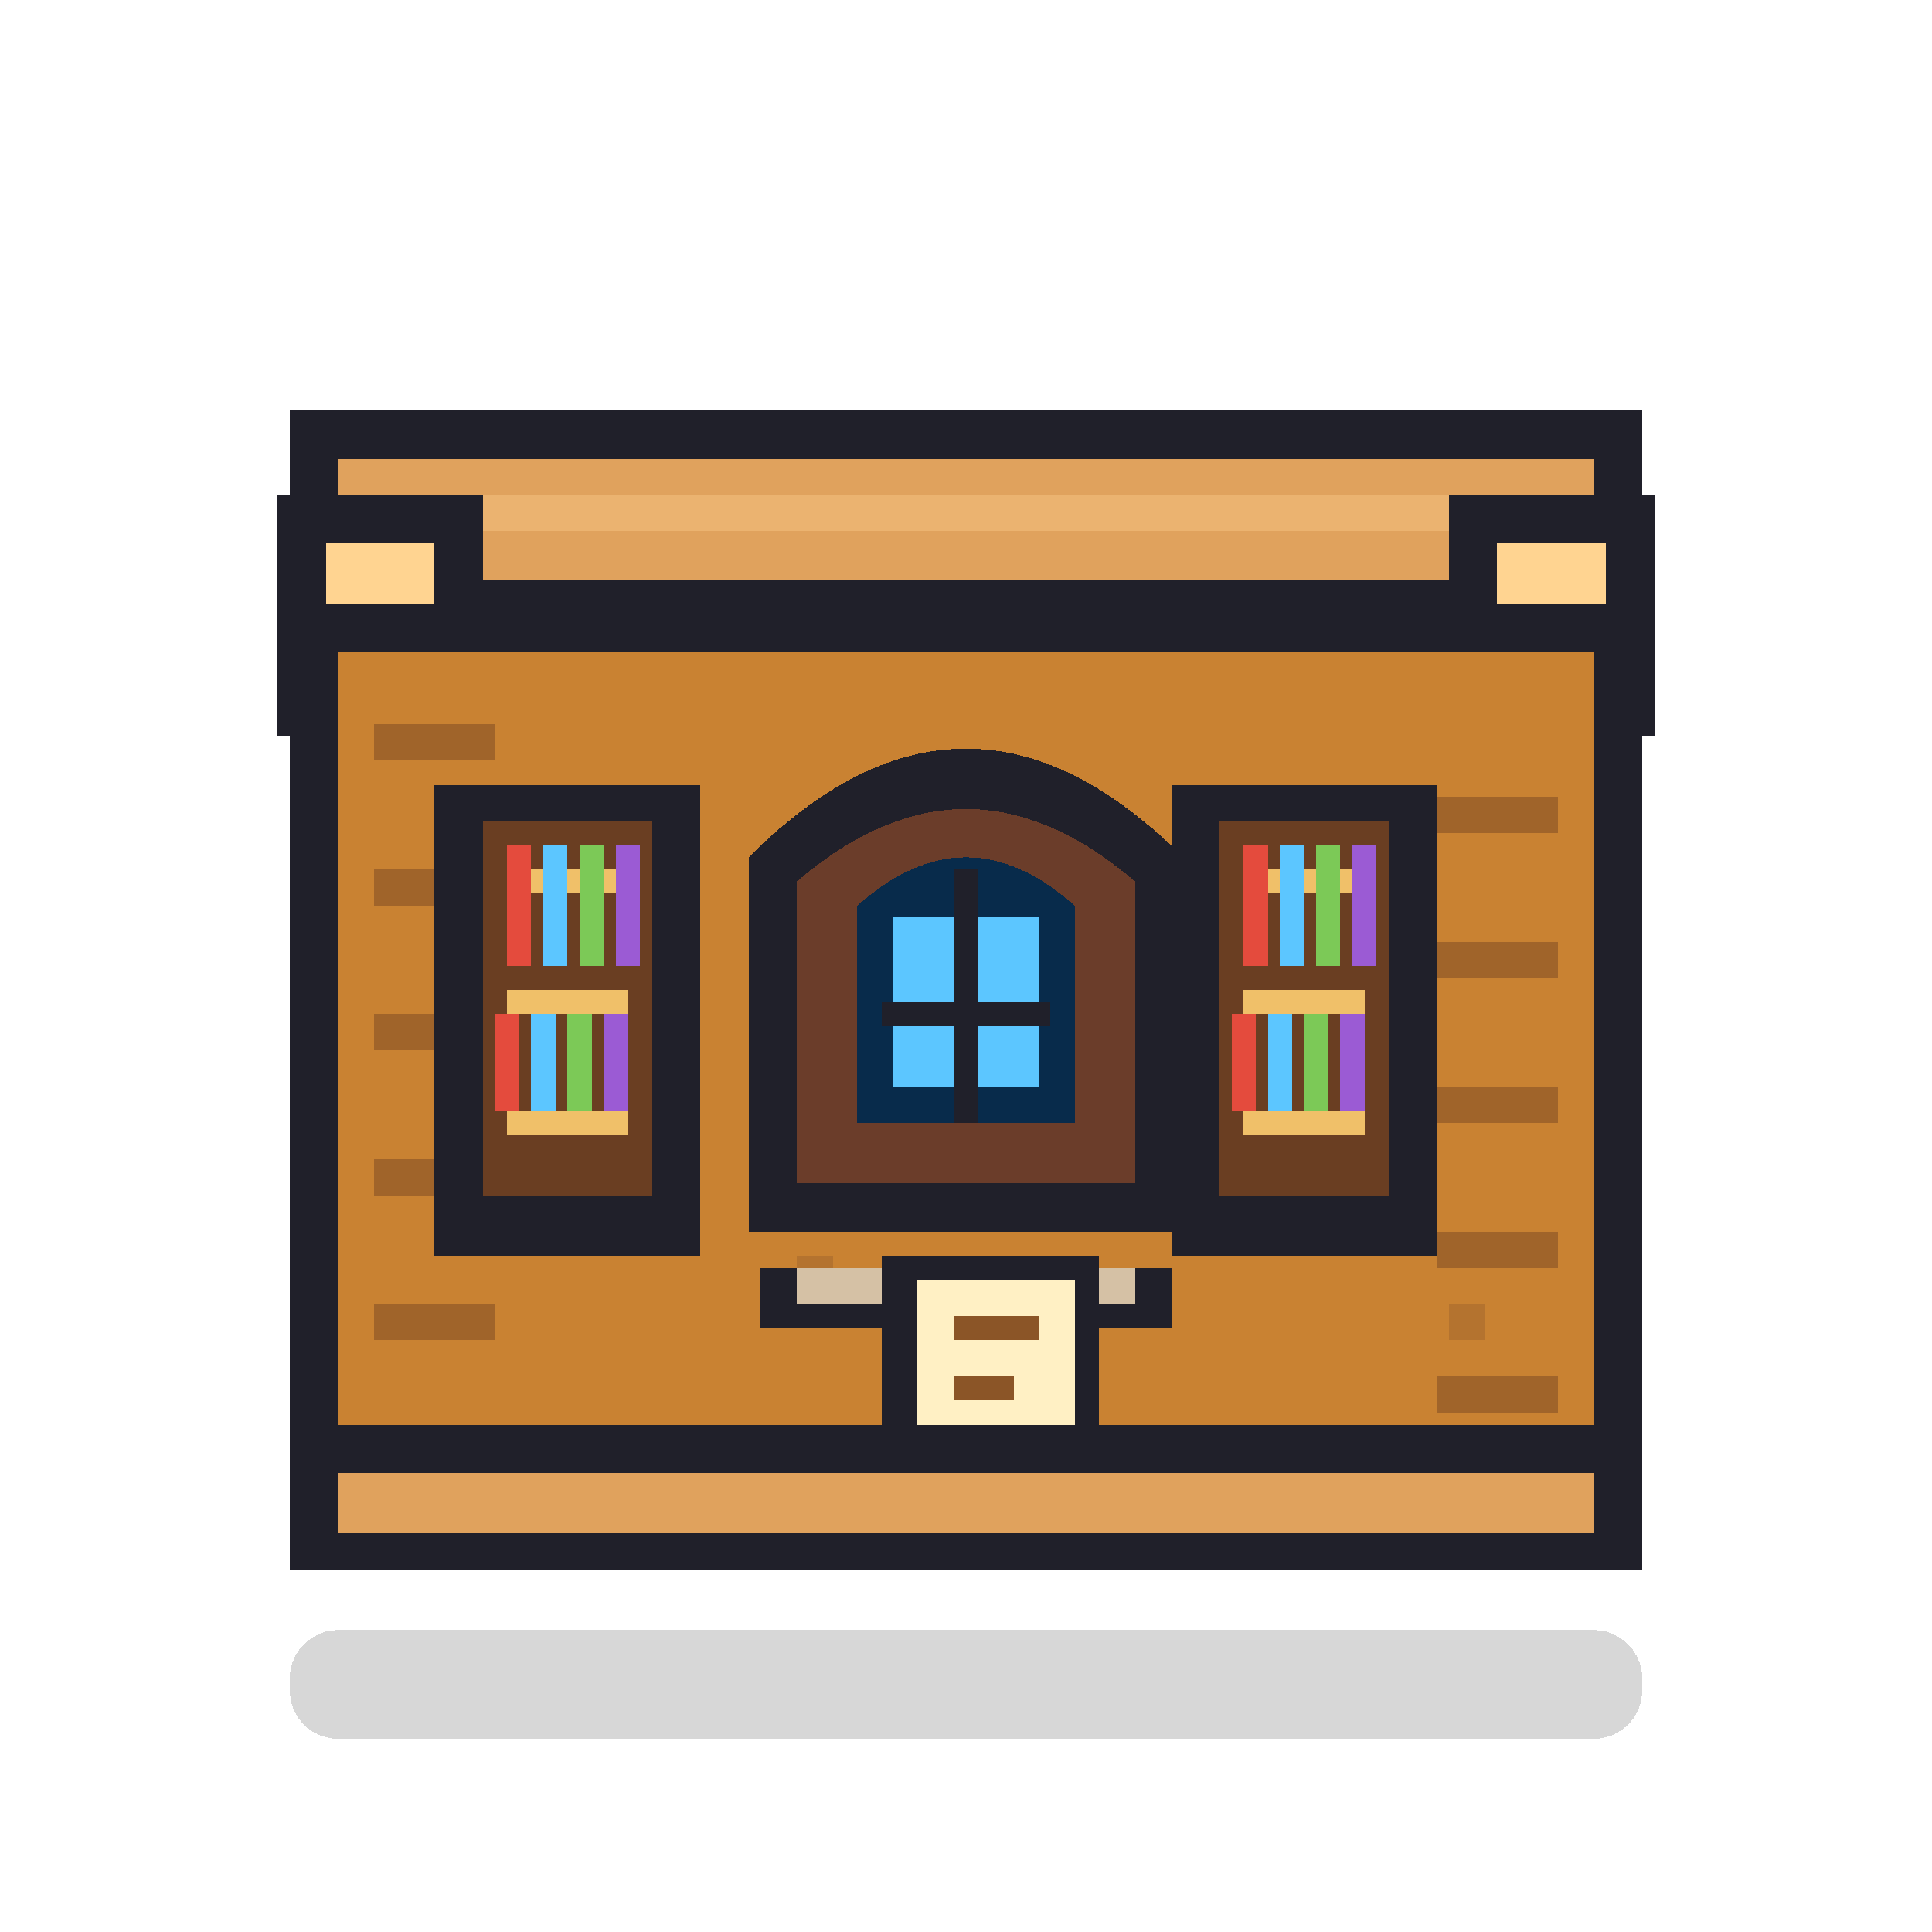
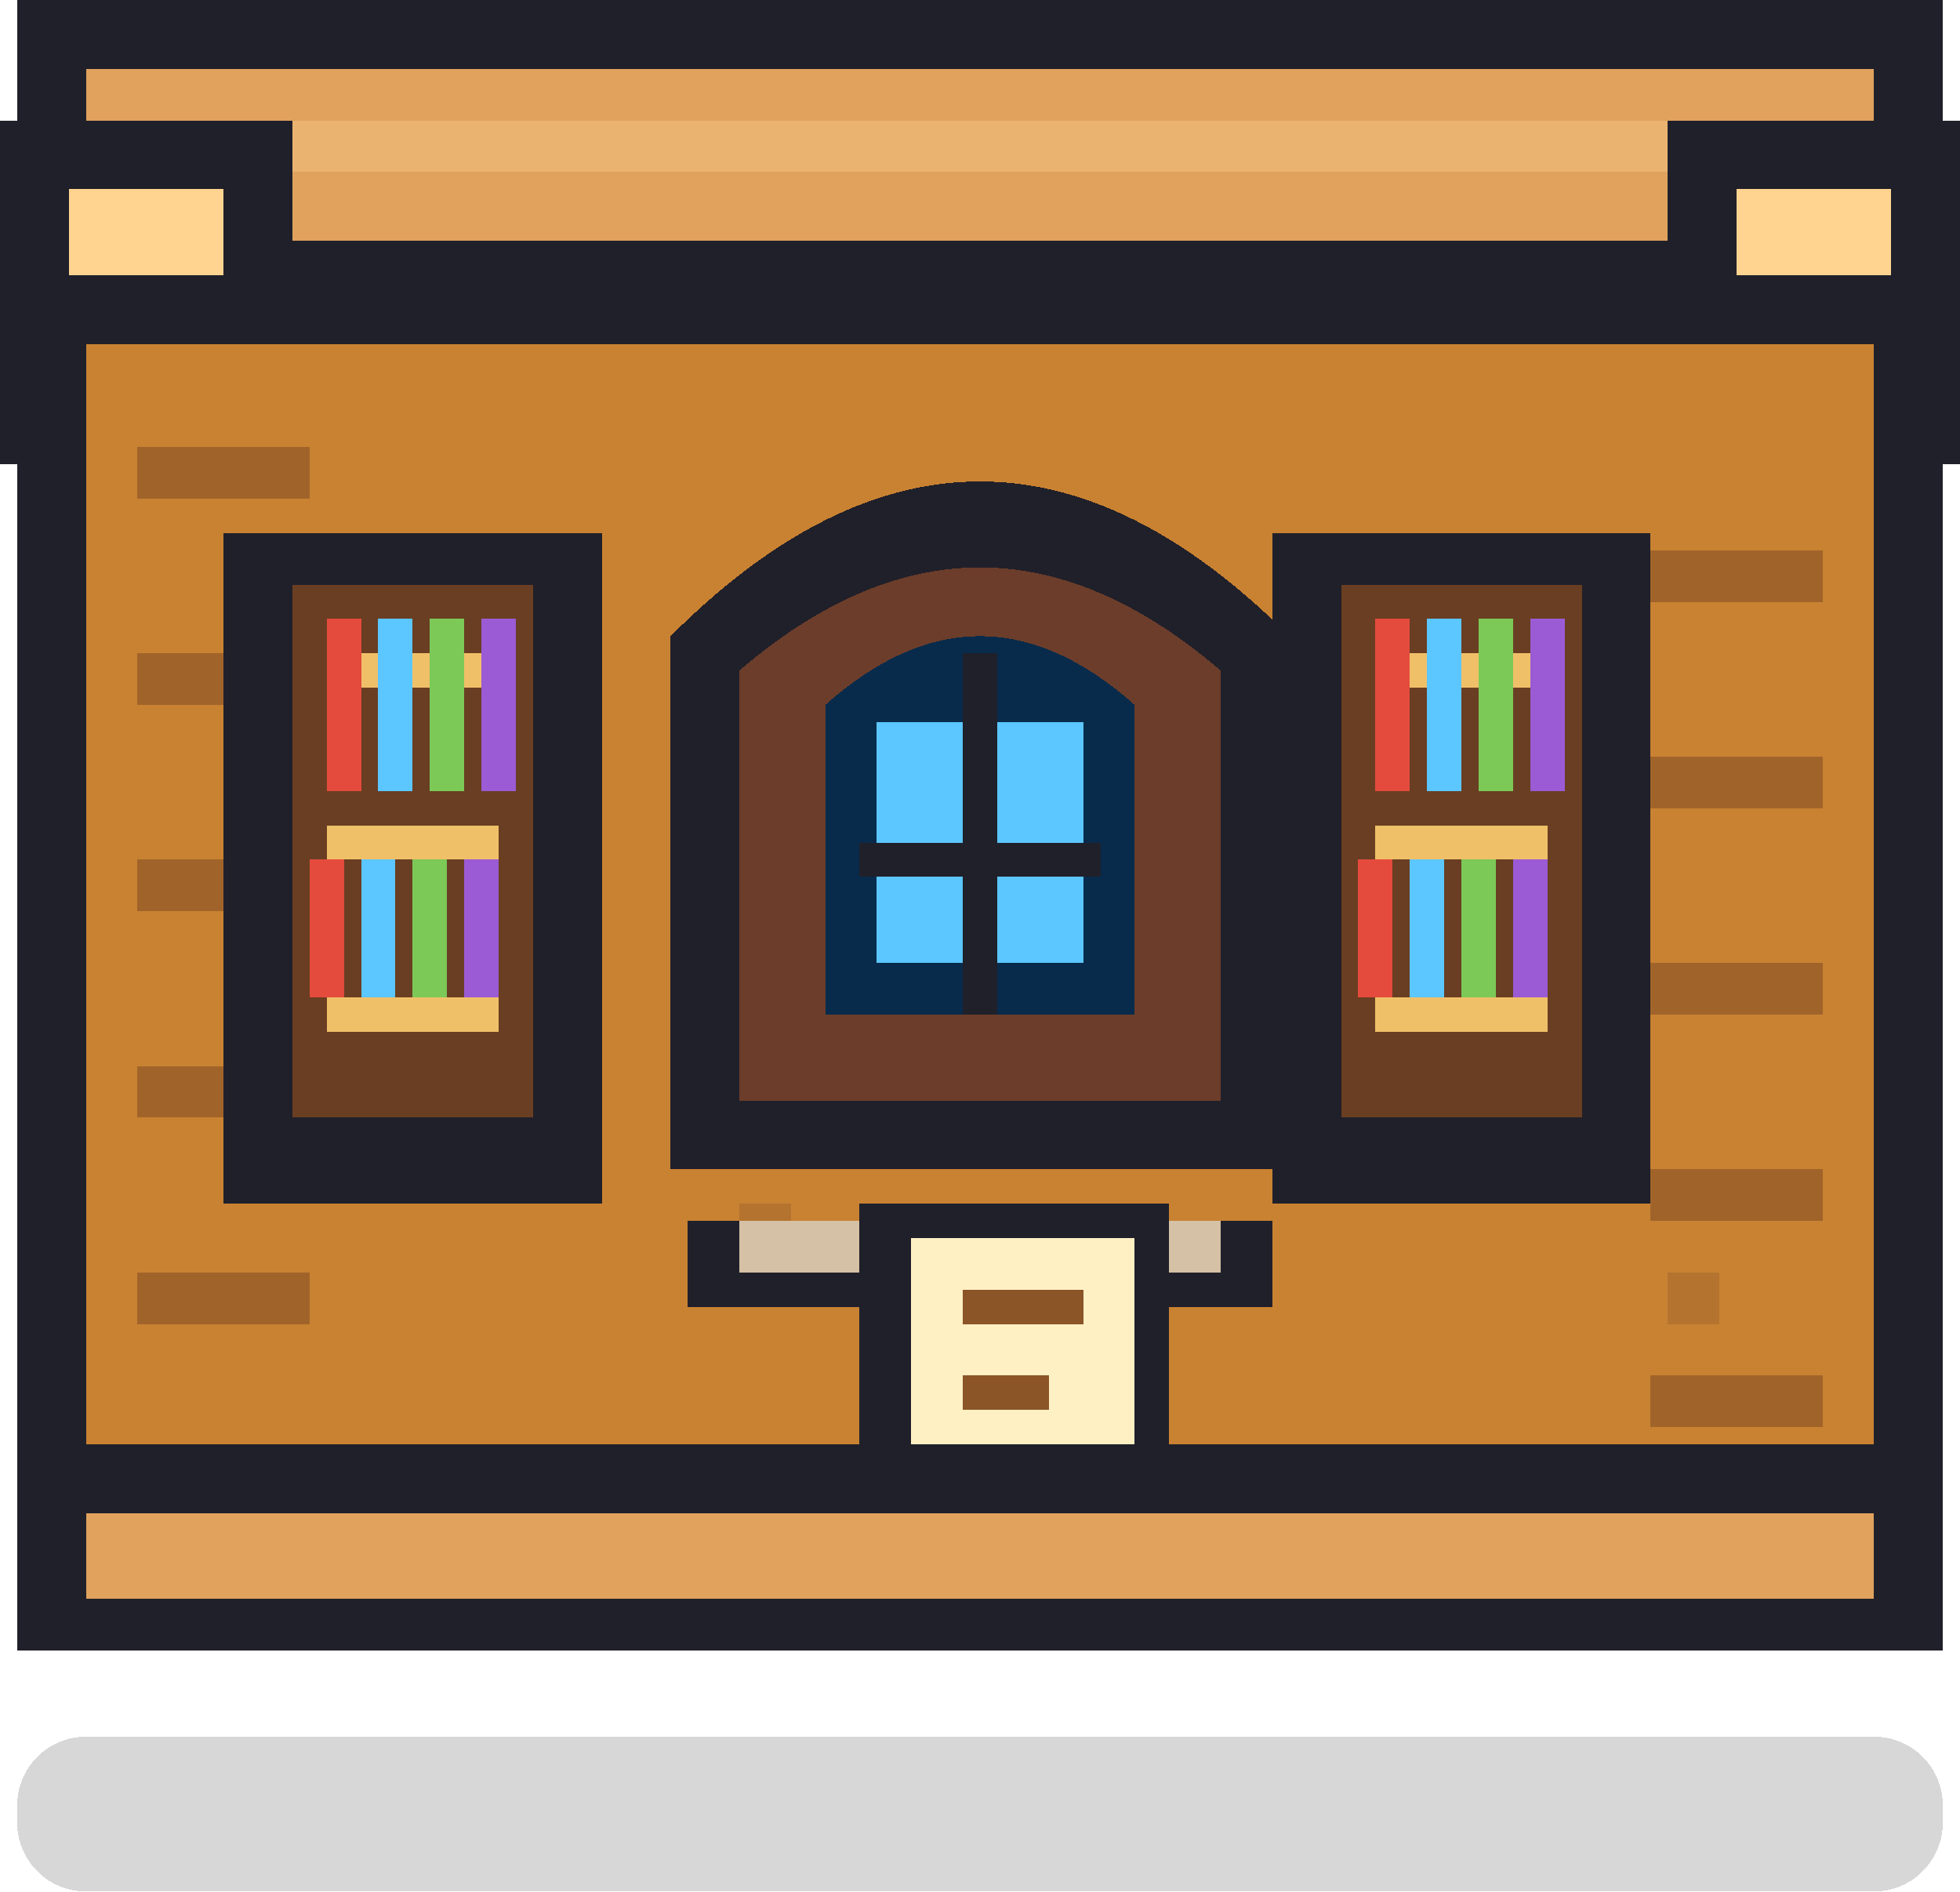
- <svg xmlns="http://www.w3.org/2000/svg" width="160" height="160" viewBox="0 0 160 160" role="img" aria-labelledby="title" class="px">
+ <svg xmlns="http://www.w3.org/2000/svg" role="img" aria-labelledby="title" class="px" viewBox="23 34 114 110">
  <style>
  .px { shape-rendering: crispEdges; }
  .ink { fill: #20202a; }
  .outline { fill: #20202a; }
  .shine { fill: rgba(255,255,255,.35); }
  .shadow { fill: #000; opacity: .16; }
  .soft { opacity: .72; }
</style>
  <rect x="24" y="135" width="112" height="9" fill="#000" class="shadow" rx="4" ry="4" />
  <rect x="24" y="34" width="112" height="18" fill="#20202a" />
  <rect x="28" y="38" width="104" height="10" fill="#e0a25d" />
  <rect x="32" y="41" width="96" height="3" fill="#ffd491" opacity="0.35" />
  <rect x="24" y="116" width="112" height="14" fill="#20202a" />
  <rect x="28" y="119" width="104" height="8" fill="#e0a25d" />
  <rect x="23" y="41" width="17" height="20" fill="#20202a" />
  <rect x="27" y="45" width="9" height="12" fill="#ffd491" />
  <rect x="120" y="41" width="17" height="20" fill="#20202a" />
  <rect x="124" y="45" width="9" height="12" fill="#ffd491" />
  <rect x="24" y="50" width="112" height="72" fill="#20202a" />
  <rect x="28" y="54" width="104" height="64" fill="#c98232" />
  <rect x="31" y="60" width="10" height="3" fill="#8b5527" opacity="0.65" />
  <rect x="119" y="66" width="10" height="3" fill="#8b5527" opacity="0.65" />
  <rect x="31" y="72" width="10" height="3" fill="#8b5527" opacity="0.65" />
  <rect x="119" y="78" width="10" height="3" fill="#8b5527" opacity="0.65" />
  <rect x="31" y="84" width="10" height="3" fill="#8b5527" opacity="0.65" />
  <rect x="119" y="90" width="10" height="3" fill="#8b5527" opacity="0.65" />
  <rect x="31" y="96" width="10" height="3" fill="#8b5527" opacity="0.65" />
  <rect x="119" y="102" width="10" height="3" fill="#8b5527" opacity="0.65" />
  <rect x="31" y="108" width="10" height="3" fill="#8b5527" opacity="0.65" />
  <rect x="119" y="114" width="10" height="3" fill="#8b5527" opacity="0.65" />
  <rect x="53" y="65" width="3" height="3" fill="#8b5527" opacity="0.35" />
  <rect x="80" y="77" width="3" height="3" fill="#8b5527" opacity="0.35" />
  <rect x="108" y="66" width="3" height="3" fill="#8b5527" opacity="0.35" />
  <rect x="66" y="104" width="3" height="3" fill="#8b5527" opacity="0.35" />
  <rect x="120" y="108" width="3" height="3" fill="#8b5527" opacity="0.35" />
  <path d="M 62 102 L 62 71 Q 80.0 53 98 71 L 98 102 Z" fill="#20202a" />
  <path d="M 66 98 L 66 73 Q 80.0 61 94 73 L 94 98 Z" fill="#6b3d2a" />
  <path d="M 71 93 L 71 75 Q 80.0 67 89 75 L 89 93 Z" fill="#082b4b" />
  <rect x="74" y="76" width="12" height="14" fill="#5cc6ff" />
  <rect x="79" y="72" width="2" height="21" fill="#20202a" />
  <rect x="73" y="83" width="14" height="2" fill="#20202a" />
  <rect x="63" y="105" width="34" height="5" fill="#20202a" />
  <rect x="66" y="105" width="28" height="3" fill="#d5c1a5" />
  <rect x="36" y="65" width="22" height="39" fill="#20202a" />
  <rect x="40" y="68" width="14" height="31" fill="#6a3e22" />
  <rect x="42" y="72" width="10" height="2" fill="#f0c069" />
  <rect x="42" y="82" width="10" height="2" fill="#f0c069" />
  <rect x="42" y="92" width="10" height="2" fill="#f0c069" />
  <rect x="42" y="70" width="2" height="10" fill="#e44b3d" />
  <rect x="41" y="84" width="2" height="8" fill="#e44b3d" />
  <rect x="45" y="70" width="2" height="10" fill="#5cc6ff" />
  <rect x="44" y="84" width="2" height="8" fill="#5cc6ff" />
  <rect x="48" y="70" width="2" height="10" fill="#7cc957" />
  <rect x="47" y="84" width="2" height="8" fill="#7cc957" />
  <rect x="51" y="70" width="2" height="10" fill="#9b5bd4" />
  <rect x="50" y="84" width="2" height="8" fill="#9b5bd4" />
  <rect x="97" y="65" width="22" height="39" fill="#20202a" />
  <rect x="101" y="68" width="14" height="31" fill="#6a3e22" />
  <rect x="103" y="72" width="10" height="2" fill="#f0c069" />
  <rect x="103" y="82" width="10" height="2" fill="#f0c069" />
  <rect x="103" y="92" width="10" height="2" fill="#f0c069" />
  <rect x="103" y="70" width="2" height="10" fill="#e44b3d" />
  <rect x="102" y="84" width="2" height="8" fill="#e44b3d" />
  <rect x="106" y="70" width="2" height="10" fill="#5cc6ff" />
  <rect x="105" y="84" width="2" height="8" fill="#5cc6ff" />
  <rect x="109" y="70" width="2" height="10" fill="#7cc957" />
  <rect x="108" y="84" width="2" height="8" fill="#7cc957" />
  <rect x="112" y="70" width="2" height="10" fill="#9b5bd4" />
  <rect x="111" y="84" width="2" height="8" fill="#9b5bd4" />
  <rect x="73" y="104" width="18" height="16" fill="#20202a" />
  <rect x="76" y="106" width="13" height="12" fill="#fff0c4" />
  <rect x="79" y="109" width="7" height="2" fill="#8b5527" />
  <rect x="79" y="114" width="5" height="2" fill="#8b5527" />
</svg>
